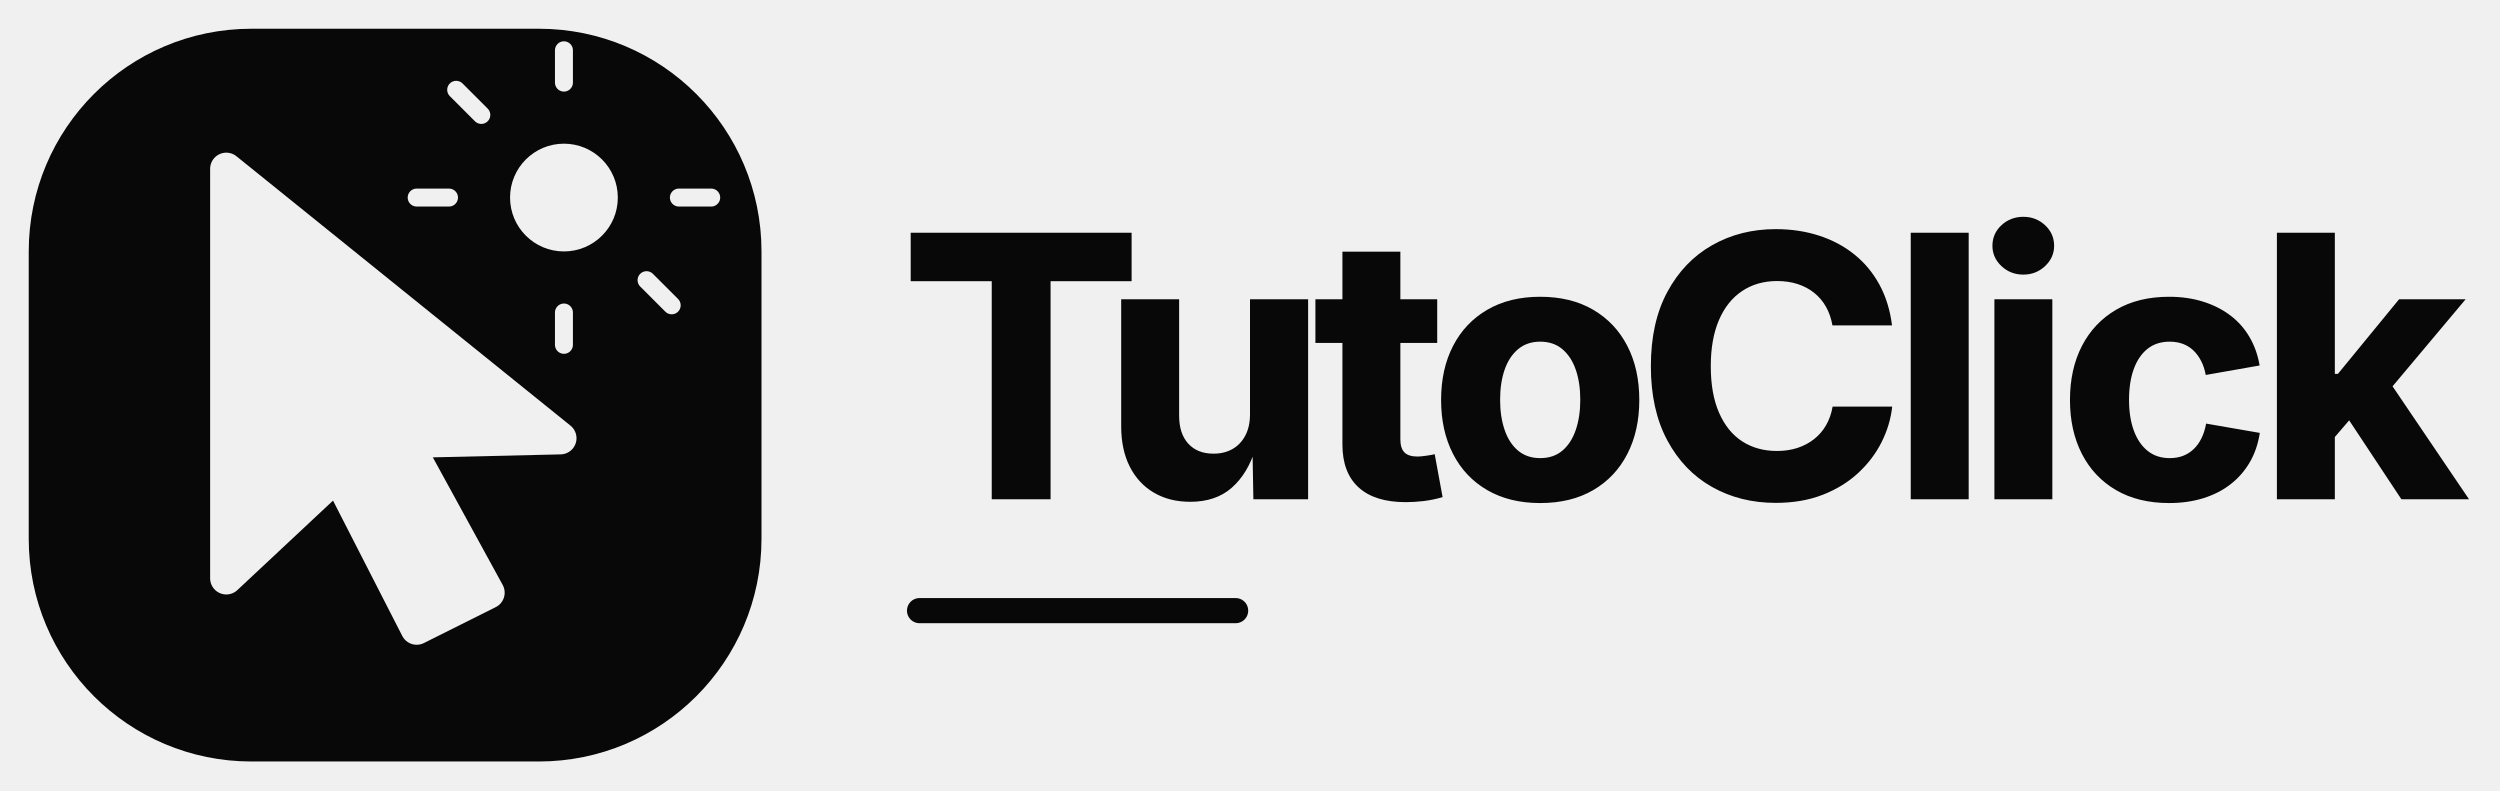
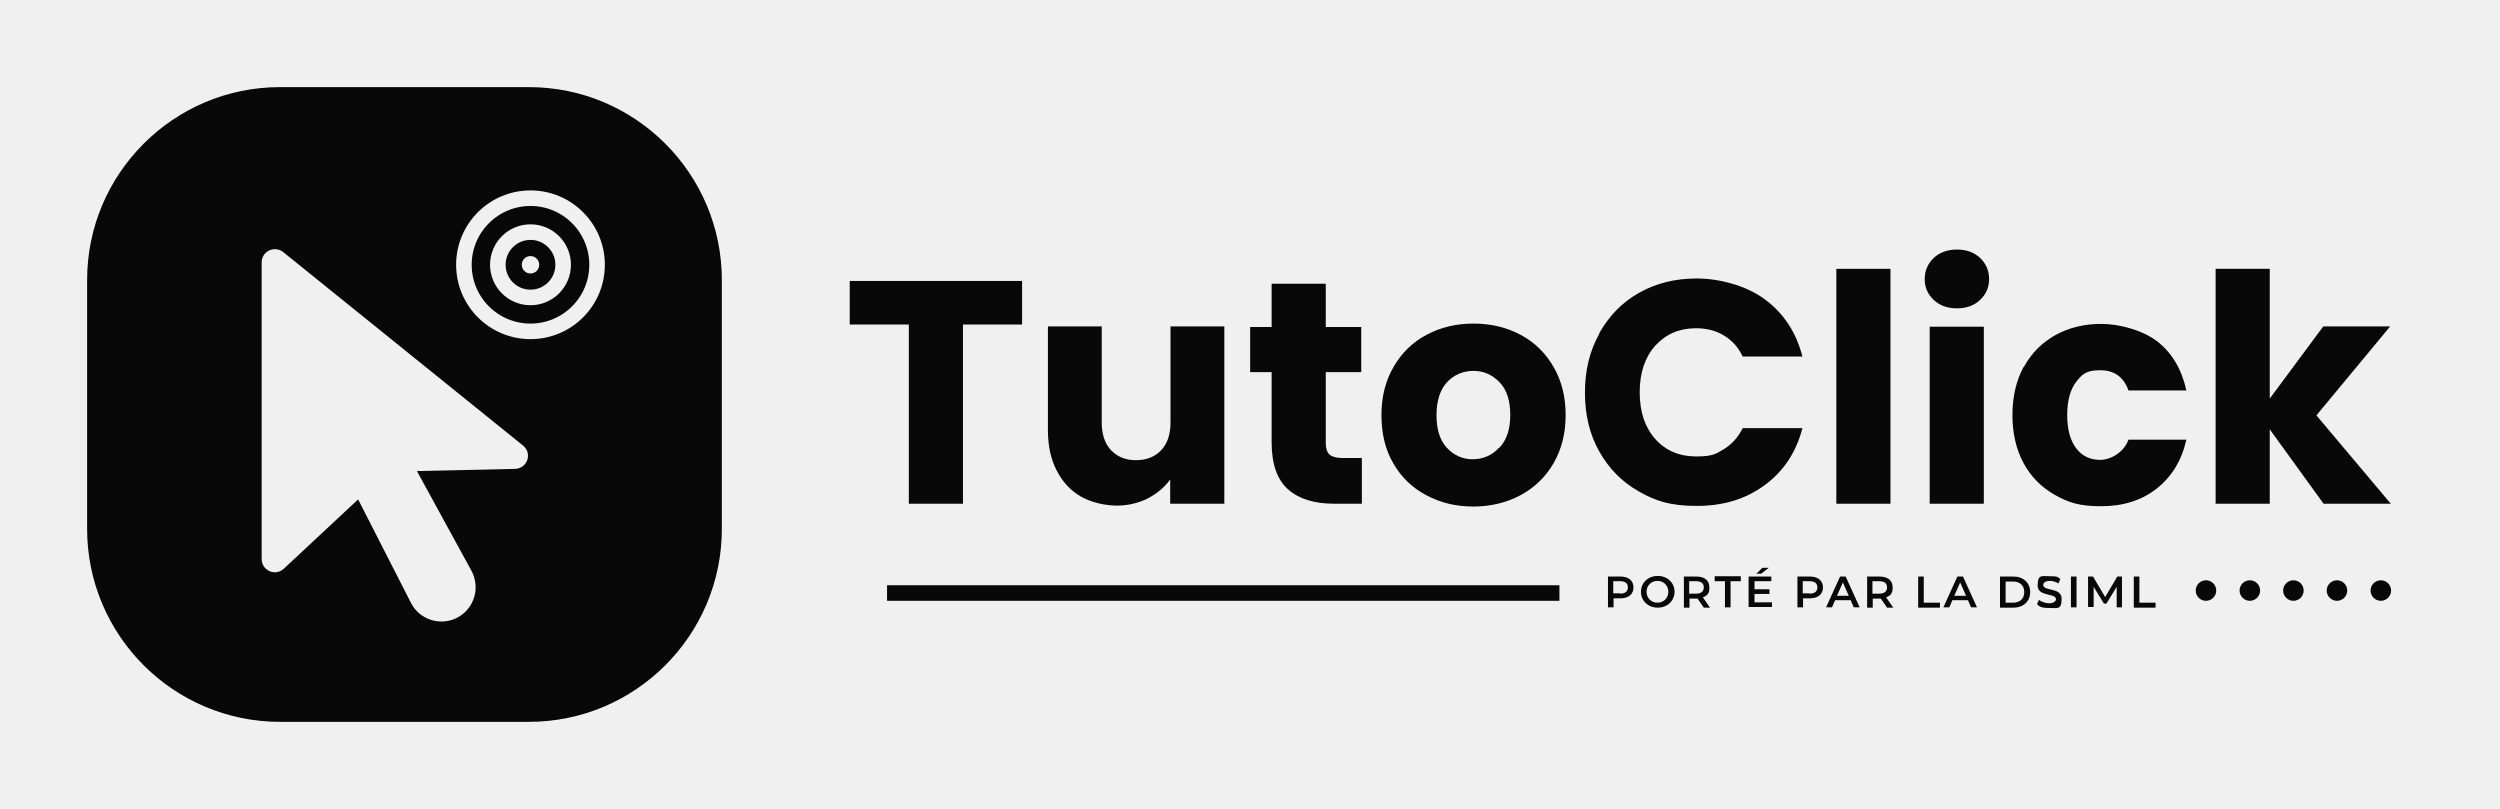
- <svg xmlns="http://www.w3.org/2000/svg" viewBox="20 20 696 220" role="img" aria-label="TutoClick">
+ <svg xmlns="http://www.w3.org/2000/svg" version="1.1" role="img" aria-label="TutoClick, porté par la DSIML" viewBox="0 0 803.5 260">
  <defs>
-     <mask id="k">
-       <rect x="0" y="0" width="900" height="260" fill="#fff" />
-       <path d="M83 67v114l31-29 22 43 20-10-23-42 43-1z" fill="#000" stroke="#000" stroke-linejoin="round" stroke-width="9" />
-       <circle cx="177" cy="75" r="15" fill="#000" />
-       <path d="M177 43v-9M177 116v-9M145 75h-9M218 75h-9M154 52l-7-7M207 105l-7-7" stroke="#000" stroke-linecap="round" stroke-width="5" />
+     <style>
+       .st0 {
+         fill: #080808;
+       }
+ 
+       .st1 {
+         stroke: #080808;
+       }
+ 
+       .st1, .st2 {
+         fill: none;
+         stroke-miterlimit: 10;
+         stroke-width: 5px;
+       }
+ 
+       .st3 {
+         fill: #080808;
+       }
+ 
+       .st4 {
+         fill: #080808;
+       }
+ 
+       .st5 {
+         isolation: isolate;
+       }
+ 
+       .st6 {
+         fill: #fff;
+       }
+ 
+       .st7 {
+         fill: #080808;
+       }
+ 
+       .st8 {
+         fill: #080808;
+       }
+ 
+       .st9 {
+         fill: #080808;
+       }
+ 
+       .st2 {
+         stroke: #080808;
+       }
+ 
+       .st11 {
+         fill: #080808;
+       }
+ 
+       .st10 {
+         fill: #080808;
+       }
+     </style>
+     <mask id="tc-cut" maskUnits="userSpaceOnUse" x="0" y="0" width="803.5" height="260">
+       <rect width="803.5" height="260" fill="#fff" />
+       <path fill="#000" d="M134,151.4l17.5,32c3,5.5.9,12.4-4.7,15.2h0c-5.4,2.7-12,.5-14.7-4.8l-17-33.3-23.9,22.3c-2.7,2.5-7.1.6-7.1-3.1v-95.4c0-3.5,4.1-5.5,6.9-3.3l77.1,62.2c3.1,2.5,1.4,7.4-2.6,7.5l-31.5.7Z" />
+       <circle cx="170.5" cy="85.1" r="10.5" fill="none" stroke="#000" stroke-width="5" />
+       <circle cx="170.5" cy="85.1" r="2.8" fill="#000" />
+       <circle cx="170.5" cy="85.1" r="21.4" fill="none" stroke="#000" stroke-width="5" />
    </mask>
  </defs>
-   <g mask="url(#k)">
-     <rect x="28" y="28" width="204" height="204" rx="62" fill="#080808" />
+   <path class="st11" mask="url(#tc-cut)" d="M170,28h-80c-34.2,0-62,27.8-62,62v80c0,34.2,27.8,62,62,62h80c34.2,0,62-27.8,62-62v-80c0-34.2-27.8-62-62-62Z" />
+   <g class="st5">
+     <g class="st5">
+       <path class="st4" d="M328.5,90.3v14h-19v57.6h-17.4v-57.6h-19v-14h55.4Z" />
+       <path class="st4" d="M393.5,105v56.9h-17.4v-7.8c-1.8,2.5-4.2,4.5-7.2,6.1-3,1.5-6.4,2.3-10,2.3s-8.2-1-11.5-2.9c-3.3-1.9-5.9-4.7-7.8-8.4s-2.8-8-2.8-13v-33.3h17.3v30.9c0,3.8,1,6.8,3,8.9,2,2.1,4.6,3.2,8,3.2s6.1-1.1,8.1-3.2c2-2.1,3-5.1,3-8.9v-30.9h17.4Z" />
+       <path class="st4" d="M437.7,147.1v14.8h-8.9c-6.3,0-11.3-1.5-14.8-4.6-3.5-3.1-5.3-8.1-5.3-15.1v-22.6h-6.9v-14.5h6.9v-13.9h17.4v13.9h11.4v14.5h-11.4v22.8c0,1.7.4,2.9,1.2,3.7.8.7,2.2,1.1,4.1,1.1h6.2Z" />
+       <path class="st4" d="M458.3,159.1c-4.5-2.4-8-5.8-10.5-10.2-2.6-4.4-3.8-9.6-3.8-15.5s1.3-11,3.9-15.5c2.6-4.5,6.1-7.9,10.6-10.3,4.5-2.4,9.5-3.6,15.1-3.6s10.6,1.2,15.1,3.6c4.5,2.4,8,5.8,10.6,10.3,2.6,4.5,3.9,9.6,3.9,15.5s-1.3,11-3.9,15.5c-2.6,4.5-6.2,7.9-10.7,10.3-4.5,2.4-9.6,3.6-15.1,3.6s-10.6-1.2-15-3.6ZM481.9,143.9c2.3-2.4,3.5-5.9,3.5-10.5s-1.1-8.1-3.4-10.5c-2.3-2.4-5.1-3.7-8.4-3.7s-6.2,1.2-8.5,3.6c-2.2,2.4-3.4,5.9-3.4,10.6s1.1,8.1,3.3,10.5c2.2,2.4,5,3.7,8.3,3.7s6.2-1.2,8.5-3.7Z" />
+       <path class="st10" d="M514,107.1c3.1-5.5,7.3-9.9,12.8-13,5.5-3.1,11.7-4.6,18.6-4.6s15.8,2.2,21.8,6.7c6.1,4.5,10.1,10.6,12.1,18.4h-19.2c-1.4-3-3.5-5.3-6.1-6.8-2.6-1.6-5.6-2.3-8.9-2.3-5.4,0-9.7,1.9-13.1,5.6-3.3,3.7-5,8.7-5,15s1.7,11.3,5,15c3.3,3.7,7.7,5.6,13.1,5.6s6.3-.8,8.9-2.3c2.6-1.6,4.6-3.8,6.1-6.8h19.2c-2,7.8-6.1,13.9-12.1,18.3-6.1,4.5-13.3,6.7-21.8,6.7s-13.1-1.5-18.6-4.6c-5.5-3.1-9.7-7.4-12.8-12.9-3.1-5.5-4.6-11.8-4.6-18.9s1.5-13.4,4.6-18.9Z" />
+       <path class="st10" d="M607.6,86.4v75.5h-17.4v-75.5h17.4Z" />
+       <g>
+         <path class="st4" d="M629,99.1c3,0,5.5-.9,7.4-2.7,1.9-1.8,2.9-4,2.9-6.7s-1-5-2.9-6.8c-1.9-1.8-4.4-2.7-7.4-2.7s-5.6.9-7.5,2.7c-1.9,1.8-2.9,4.1-2.9,6.8s1,4.9,2.9,6.7c1.9,1.8,4.4,2.7,7.5,2.7Z" />
+         <rect class="st10" x="620.2" y="105" width="17.4" height="56.9" />
+       </g>
+       <path class="st10" d="M650.5,117.9c2.4-4.4,5.8-7.8,10.1-10.2,4.3-2.4,9.3-3.6,14.8-3.6s13.1,1.9,17.9,5.6c4.8,3.7,7.9,9,9.4,15.8h-18.6c-1.6-4.4-4.6-6.5-9.1-6.5s-5.7,1.2-7.7,3.7c-1.9,2.5-2.9,6-2.9,10.7s1,8.2,2.9,10.7c1.9,2.5,4.5,3.7,7.7,3.7s7.5-2.2,9.1-6.5h18.6c-1.5,6.7-4.7,11.9-9.5,15.7-4.8,3.8-10.8,5.7-17.9,5.7s-10.5-1.2-14.8-3.6c-4.3-2.4-7.7-5.8-10.1-10.2-2.4-4.4-3.6-9.6-3.6-15.5s1.2-11.1,3.6-15.5Z" />
+       <path class="st10" d="M746.8,161.9l-17.3-23.9v23.9h-17.4v-75.5h17.4v41.7l17.2-23.2h21.5l-23.7,28.6,23.9,28.4h-21.6Z" />
+     </g>
  </g>
-   <path fill="#080808" d="M273.54 98.29V84.79H335.04V98.29H312.48V159H296.1V98.29Z M351.36 159.7Q345.53 159.7 341.2 157.13Q336.87 154.57 334.5 149.86Q332.14 145.15 332.14 138.73V103.32H348.27V135.74Q348.27 140.72 350.81 143.51Q353.35 146.3 357.84 146.3Q360.87 146.3 363.14 145Q365.41 143.71 366.7 141.24Q368 138.78 368 135.34V103.32H384.18V159H368.94L368.69 145H369.49Q367.35 151.88 362.92 155.79Q358.48 159.7 351.36 159.7Z M420.12 103.32V115.47H386.21V103.32ZM393.73 90.07H409.86V142.32Q409.86 144.76 410.98 145.93Q412.1 147.1 414.64 147.1Q415.54 147.1 417.11 146.87Q418.68 146.65 419.42 146.45L421.62 158.4Q418.88 159.2 416.29 159.5Q413.7 159.8 411.36 159.8Q402.74 159.8 398.23 155.69Q393.73 151.58 393.73 143.76Z M448.79 160.05Q440.27 160.05 434.07 156.46Q427.87 152.87 424.54 146.4Q421.2 139.92 421.2 131.36Q421.2 122.74 424.54 116.29Q427.87 109.84 434.07 106.23Q440.27 102.62 448.79 102.62Q457.36 102.62 463.53 106.23Q469.71 109.84 473.04 116.29Q476.38 122.74 476.38 131.36Q476.38 139.92 473.04 146.4Q469.71 152.87 463.53 156.46Q457.36 160.05 448.79 160.05ZM448.79 147.54Q452.48 147.54 454.94 145.48Q457.41 143.41 458.68 139.73Q459.95 136.04 459.95 131.31Q459.95 126.53 458.68 122.89Q457.41 119.26 454.94 117.19Q452.48 115.12 448.79 115.12Q445.15 115.12 442.66 117.19Q440.17 119.26 438.9 122.89Q437.63 126.53 437.63 131.31Q437.63 136.04 438.9 139.73Q440.17 143.41 442.66 145.48Q445.15 147.54 448.79 147.54Z" />
-   <path fill="#080808" d="M514.36 160Q504.45 160 496.58 155.54Q488.71 151.08 484.16 142.56Q479.6 134.05 479.6 121.95Q479.6 109.74 484.21 101.23Q488.81 92.71 496.68 88.25Q504.55 83.79 514.36 83.79Q520.84 83.79 526.39 85.59Q531.94 87.38 536.23 90.82Q540.51 94.25 543.23 99.23Q545.94 104.21 546.74 110.59H530.15Q529.65 107.7 528.36 105.41Q527.06 103.12 525.07 101.53Q523.08 99.93 520.46 99.08Q517.85 98.24 514.76 98.24Q509.18 98.24 505 101.03Q500.82 103.82 498.55 109.12Q496.28 114.42 496.28 121.95Q496.28 129.67 498.6 134.94Q500.92 140.22 505.05 142.89Q509.18 145.55 514.71 145.55Q517.8 145.55 520.39 144.71Q522.98 143.86 525.02 142.27Q527.06 140.67 528.38 138.38Q529.7 136.09 530.2 133.2H546.79Q546.24 138.28 543.85 143.06Q541.46 147.84 537.32 151.68Q533.19 155.51 527.44 157.75Q521.68 160 514.36 160Z M568.08 84.79V159H551.95V84.79Z M575.24 159V103.32H591.37V159ZM583.3 96.45Q579.72 96.45 577.2 94.08Q574.69 91.71 574.69 88.43Q574.69 85.04 577.2 82.7Q579.72 80.36 583.3 80.36Q586.84 80.36 589.35 82.7Q591.87 85.04 591.87 88.43Q591.87 91.71 589.35 94.08Q586.84 96.45 583.3 96.45Z M623.88 160.05Q615.31 160.05 609.13 156.46Q602.96 152.87 599.62 146.4Q596.28 139.92 596.28 131.36Q596.28 122.74 599.62 116.29Q602.96 109.84 609.13 106.23Q615.31 102.62 623.88 102.62Q629 102.62 633.31 103.97Q637.62 105.31 640.91 107.8Q644.2 110.29 646.26 113.83Q648.33 117.36 649.08 121.75L634.08 124.39Q633.69 122.24 632.81 120.53Q631.94 118.81 630.67 117.59Q629.4 116.37 627.73 115.74Q626.07 115.12 624.02 115.12Q620.39 115.12 617.87 117.11Q615.36 119.11 614.04 122.74Q612.72 126.38 612.72 131.31Q612.72 136.19 614.04 139.83Q615.36 143.46 617.87 145.5Q620.39 147.54 624.02 147.54Q626.12 147.54 627.78 146.9Q629.45 146.25 630.75 145Q632.04 143.76 632.91 141.97Q633.79 140.17 634.18 137.93L649.13 140.52Q648.43 145.1 646.34 148.69Q644.25 152.28 640.98 154.82Q637.72 157.36 633.39 158.7Q629.05 160.05 623.88 160.05Z M668.48 143.46V124.09H670.87L687.9 103.32H706.43L682.72 131.56H678.69ZM653.89 159V84.79H670.02V159ZM688.55 159 672.76 135.14 683.47 123.69 707.38 159Z" />
-   <path d="M276 190h88" stroke="#080808" stroke-width="7" stroke-linecap="round" />
+   <path class="st2" d="M285.1,190.6h216.1" />
+   <g>
+     <path class="st9" d="M516.7,185.3h4.1c2.6,0,4.2,1.3,4.2,3.5s-1.6,3.5-4.2,3.5h-2.2v2.9h-1.8v-9.9ZM520.7,190.8c1.6,0,2.5-.7,2.5-2s-.8-2-2.5-2h-2.2v3.9h2.2Z" />
+     <path class="st9" d="M527.4,190.2c0-2.9,2.3-5.1,5.4-5.1s5.4,2.2,5.4,5.1-2.3,5.1-5.4,5.1-5.4-2.2-5.4-5.1ZM536.2,190.2c0-2-1.5-3.5-3.5-3.5s-3.5,1.5-3.5,3.5,1.5,3.5,3.5,3.5,3.5-1.5,3.5-3.5Z" />
+     <path class="st9" d="M541.1,185.3h4.1c2.7,0,4.2,1.3,4.2,3.5s-.8,2.6-2.1,3.2l2.3,3.3h-2l-2-2.9c-.1,0-.3,0-.4,0h-2.2v2.9h-1.8v-9.9ZM545.1,190.8c1.6,0,2.5-.7,2.5-2s-.8-2-2.5-2h-2.2v4h2.2Z" />
+     <path class="st9" d="M554.4,186.8h-3.3v-1.6h8.4v1.6h-3.3v8.4h-1.8v-8.4Z" />
+     <path class="st9" d="M562,185.3h7.3v1.5h-5.4v2.6h4.8v1.5h-4.8v2.7h5.6v1.5h-7.5v-9.9ZM566.4,182.5h2.1l-2.5,1.9h-1.5l1.9-1.9Z" />
+     <path class="st9" d="M577.6,185.3h4.1c2.6,0,4.2,1.3,4.2,3.5s-1.6,3.5-4.2,3.5h-2.2v2.9h-1.8v-9.9ZM581.6,190.8c1.6,0,2.5-.7,2.5-2s-.8-2-2.5-2h-2.2v3.9h2.2Z" />
+     <path class="st9" d="M591.4,185.3h1.8l4.5,9.9h-1.9l-1-2.3h-5l-1,2.3h-1.9l4.5-9.9ZM594.2,191.5l-1.9-4.3-1.9,4.3h3.7Z" />
+     <path class="st9" d="M600,185.3h4.1c2.7,0,4.2,1.3,4.2,3.5s-.8,2.6-2.1,3.2l2.3,3.3h-2l-2-2.9c-.1,0-.3,0-.4,0h-2.2v2.9h-1.8v-9.9ZM604,190.8c1.6,0,2.5-.7,2.5-2s-.8-2-2.5-2h-2.2v4h2.2Z" />
+     <path class="st9" d="M616.5,185.3h1.8v8.4h5.2v1.6h-7v-9.9Z" />
+     <path class="st9" d="M629.1,185.3h1.8l4.5,9.9h-1.9l-1-2.3h-5l-1,2.3h-1.9l4.5-9.9ZM631.9,191.5l-1.9-4.3-1.9,4.3h3.7Z" />
+     <path class="st9" d="M642.8,185.3h4.3c3.2,0,5.4,2,5.4,5s-2.2,5-5.4,5h-4.3v-9.9ZM647,193.7c2.2,0,3.6-1.3,3.6-3.4s-1.4-3.4-3.6-3.4h-2.4v6.8h2.4Z" />
+     <path class="st9" d="M654.7,194.2l.6-1.4c.8.6,2.1,1.1,3.3,1.1s2.2-.6,2.2-1.3c0-2.1-5.9-.7-5.9-4.4s1.3-3,4-3,2.4.3,3.3.9l-.6,1.4c-.9-.5-1.9-.8-2.7-.8-1.5,0-2.2.6-2.2,1.3,0,2.1,5.9.7,5.9,4.4s-1.3,3-4,3-3.1-.5-3.9-1.2Z" />
+     <path class="st9" d="M665.6,185.3h1.8v9.9h-1.8v-9.9Z" />
+     <path class="st9" d="M671.2,185.3h1.5l3.9,6.6,3.9-6.6h1.5v9.9s-1.7,0-1.7,0v-6.6s-3.3,5.4-3.3,5.4h-.8l-3.3-5.4v6.5h-1.8v-9.9Z" />
+     <path class="st9" d="M685.8,185.3h1.8v8.4h5.2v1.6h-7v-9.9Z" />
+   </g>
+   <circle class="st7" cx="709" cy="189.8" r="3.3" />
+   <circle class="st7" cx="723.1" cy="189.8" r="3.3" />
+   <circle class="st0" cx="737.1" cy="189.8" r="3.3" />
+   <circle class="st3" cx="751.1" cy="189.8" r="3.3" />
+   <circle class="st8" cx="765.2" cy="189.8" r="3.3" />
</svg>
